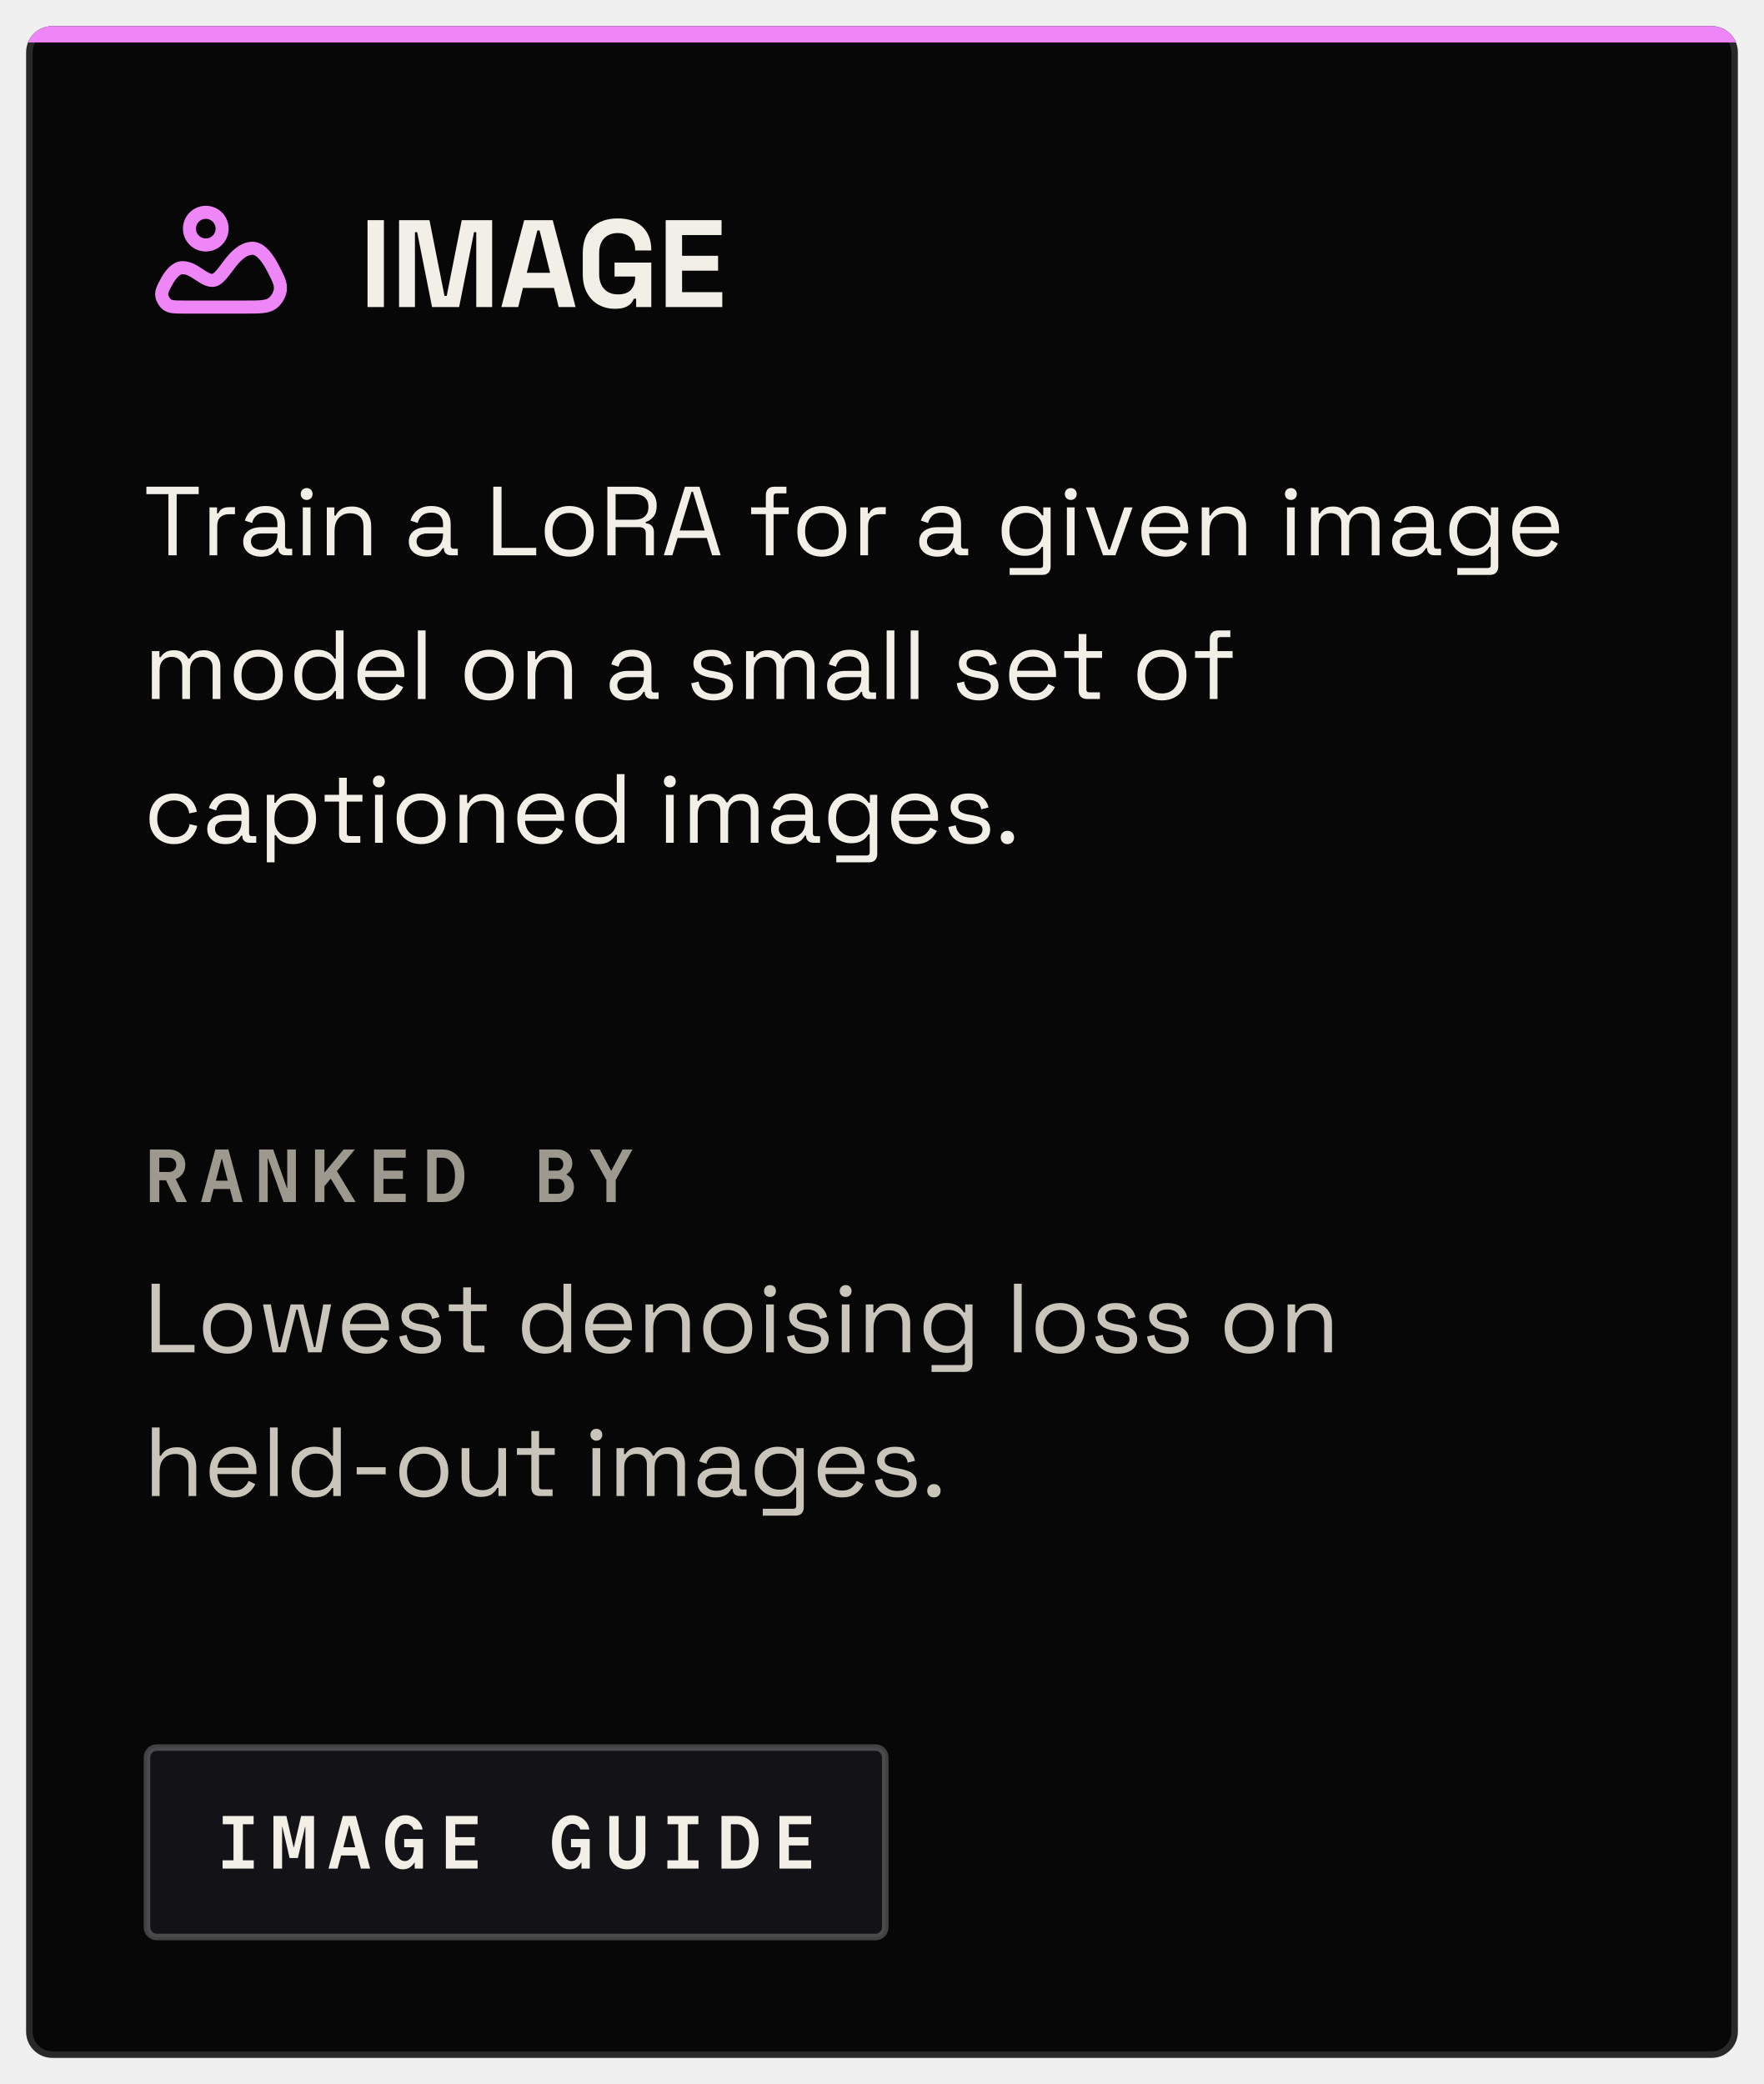
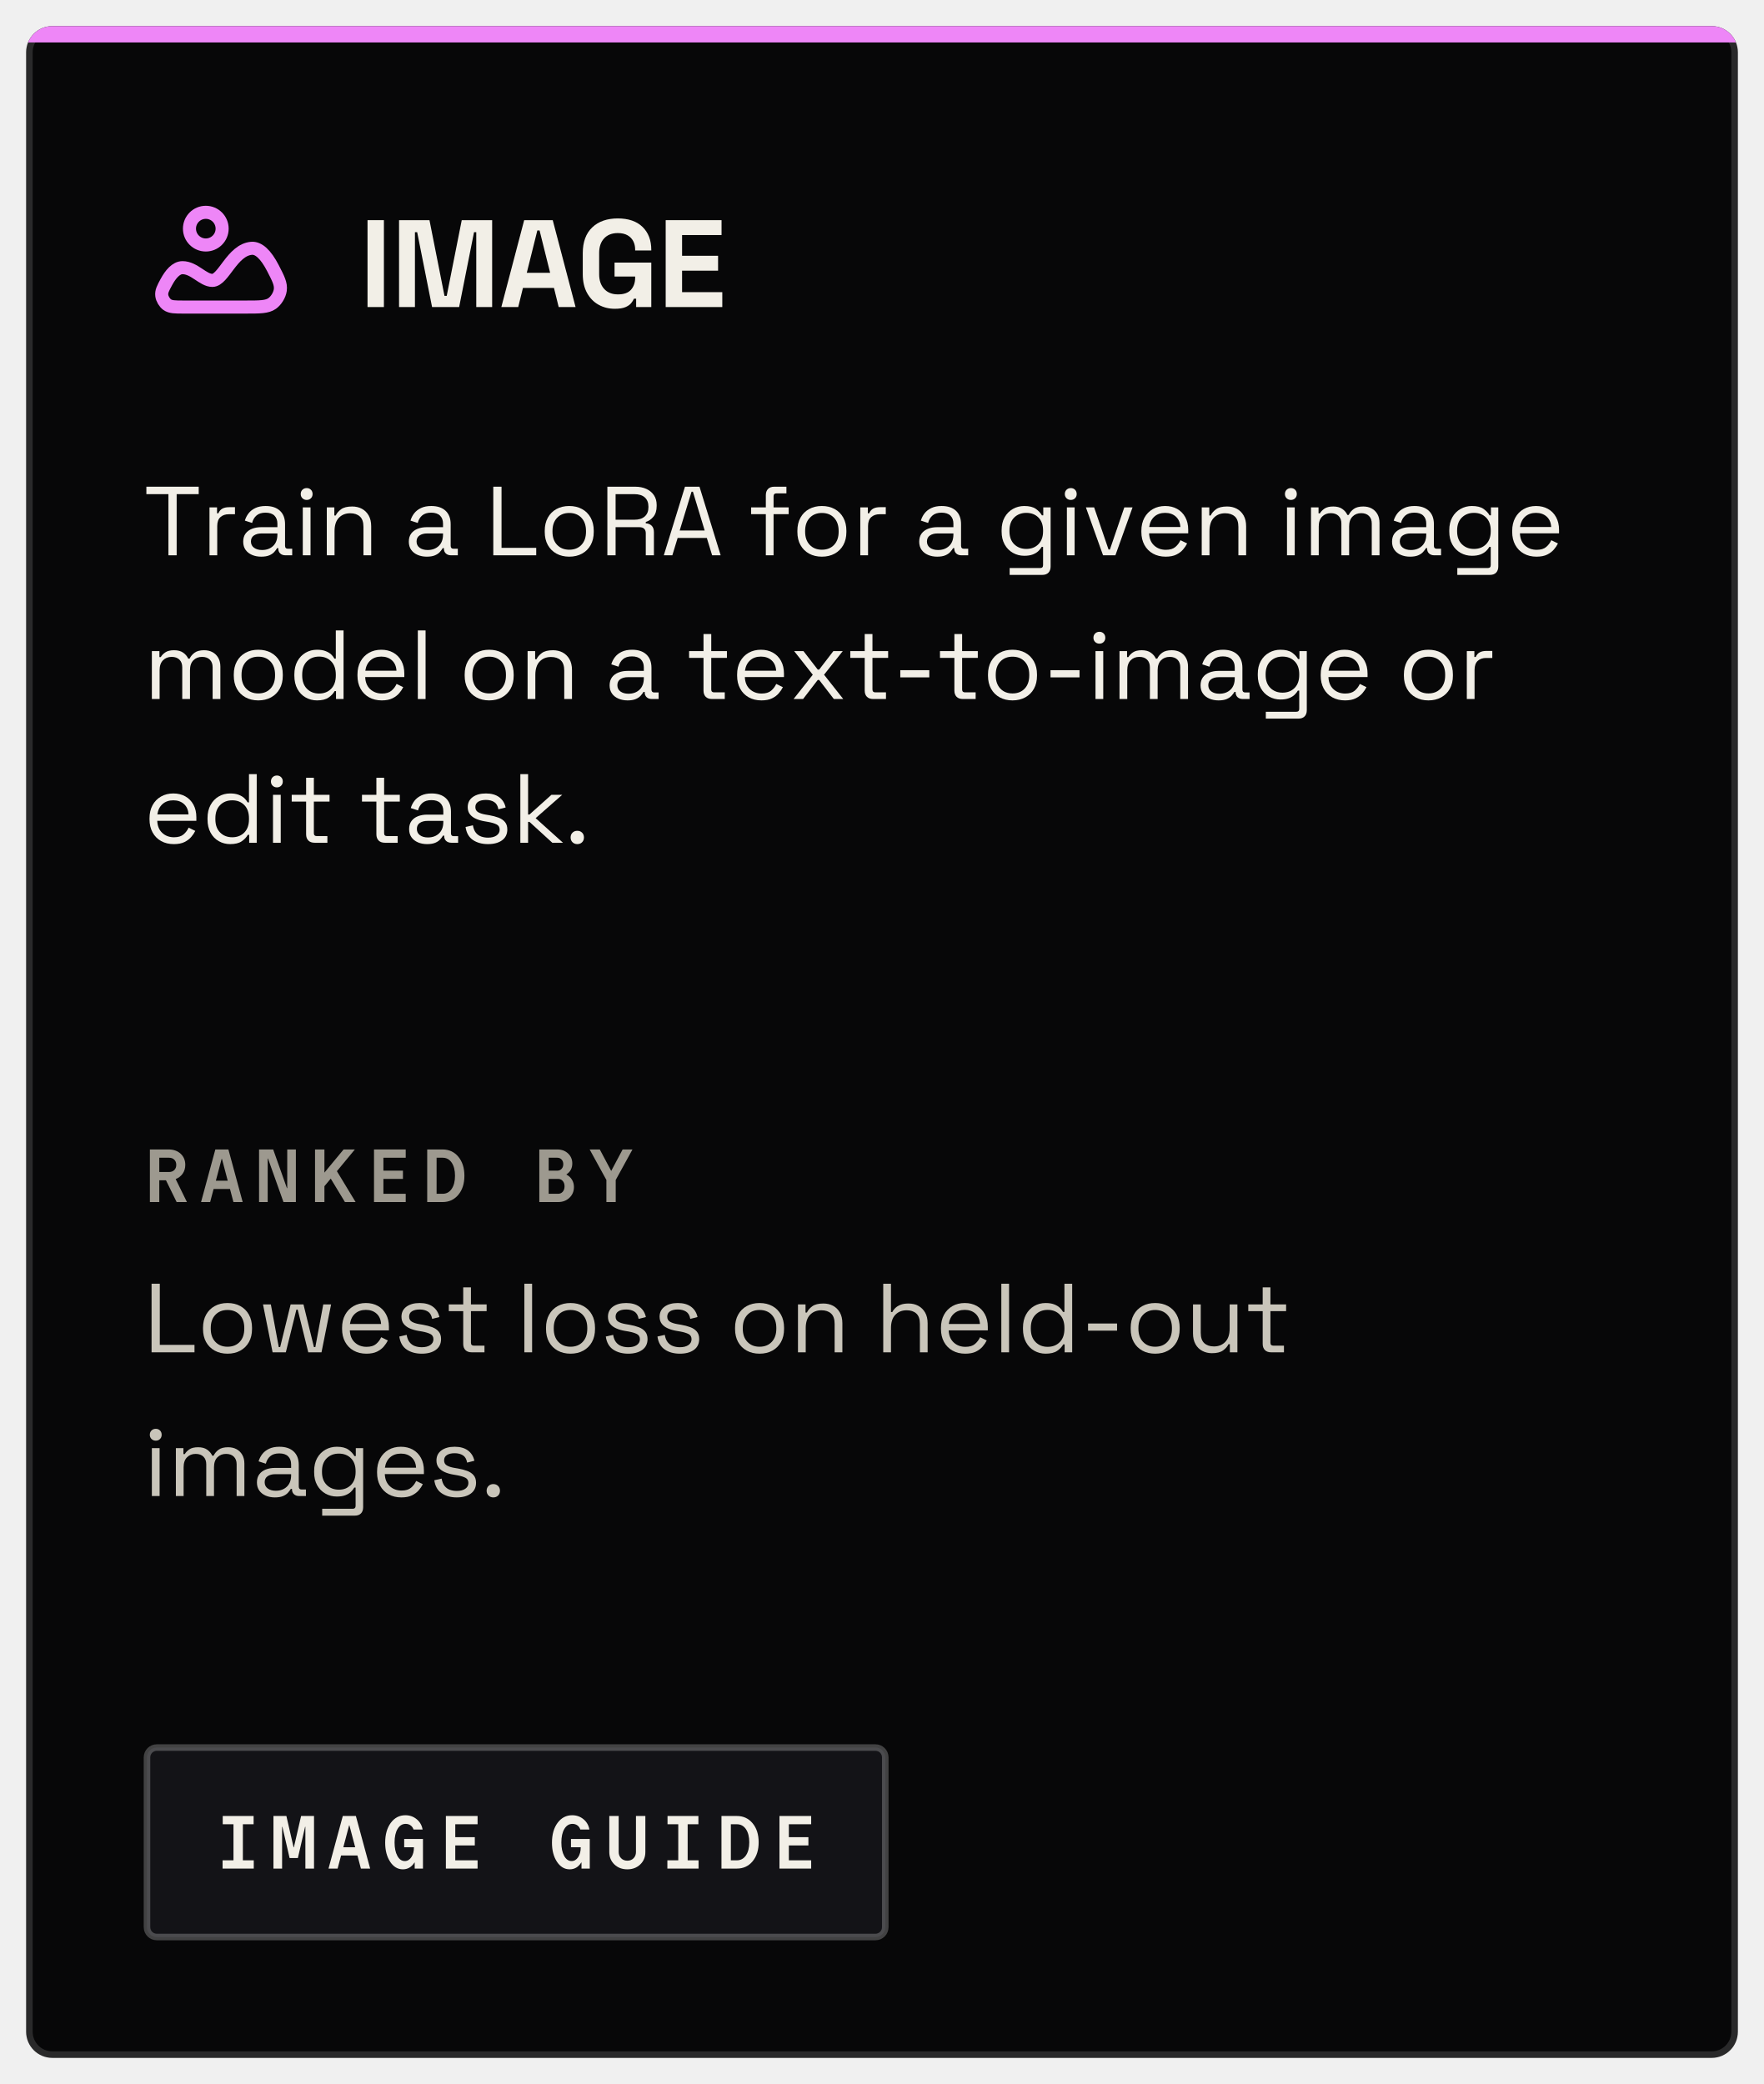
<svg xmlns="http://www.w3.org/2000/svg" width="540" height="638" viewBox="0 0 540 638" fill="none" role="img" aria-label="Image tournament">
  <defs>
    <path id="d749" d="M66 0V700H198V0Z" />
    <path id="d74d" d="M66 0V700H311L432 90H450L571 700H816V0H688V603H670L550 0H332L212 603H194V0Z" />
    <path id="d741" d="M18 0 202 700H432L616 0H480L442 154H192L154 0ZM223 276H411L326 617H308Z" />
    <path id="d747" d="M308 -14Q236 -14 177.5 18.5Q119 51 84.5 113.5Q50 176 50 266V434Q50 569 126 641.5Q202 714 332 714Q461 714 531.5 645.5Q602 577 602 460V456H472V464Q472 501 456.5 531Q441 561 410 578.5Q379 596 332 596Q262 596 222 553Q182 510 182 436V264Q182 191 222 146.5Q262 102 334 102Q406 102 439 140Q472 178 472 236V246H306V358H602V0H480V67H462Q455 50 439.5 31Q424 12 393 -1Q362 -14 308 -14Z" />
    <path id="d745" d="M66 0V700H516V580H198V413H488V293H198V120H522V0Z" />
    <path id="d454" d="M252 0V624H27V700H561V624H336V0Z" />
    <path id="d472" d="M83 0V489H160V429H174Q187 461 214 476Q241 491 285 491H343V419H280Q227 419 194.5 389.5Q162 360 162 298V0Z" />
    <path id="d461" d="M233 -14Q182 -14 140 4Q98 22 74 56Q50 90 50 139Q50 189 74 221.5Q98 254 140 270.5Q182 287 234 287H399V323Q399 375 368.5 405Q338 435 278 435Q219 435 186 406.5Q153 378 141 330L67 354Q79 395 105 428.5Q131 462 174.5 482.5Q218 503 279 503Q373 503 425 454.5Q477 406 477 318V97Q477 67 505 67H550V0H481Q448 0 428 18.5Q408 37 408 68V73H396Q385 54 366.5 33.5Q348 13 316 -0.5Q284 -14 233 -14ZM242 54Q312 54 355.5 95.5Q399 137 399 212V223H237Q190 223 159.5 202.5Q129 182 129 141Q129 100 160.5 77Q192 54 242 54Z" />
    <path id="d469" d="M83 0V489H162V0ZM123 565Q97 565 79.5 582Q62 599 62 625Q62 652 79.5 669Q97 686 123 686Q149 686 166 669Q183 652 183 625Q183 599 166 582Q149 565 123 565Z" />
    <path id="d46e" d="M83 0V489H160V406H174Q190 441 228.5 469.5Q267 498 342 498Q397 498 440.5 475Q484 452 510 407Q536 362 536 296V0H457V290Q457 363 420.5 396Q384 429 322 429Q251 429 206.5 383Q162 337 162 246V0Z" />
    <path id="d44c" d="M80 0V700H164V76H518V0Z" />
    <path id="d46f" d="M309 -14Q235 -14 178.5 17Q122 48 90.5 104.5Q59 161 59 238V251Q59 327 90.5 384Q122 441 178.5 472Q235 503 309 503Q383 503 439.5 472Q496 441 527.5 384Q559 327 559 251V238Q559 161 527.5 104.5Q496 48 439.5 17Q383 -14 309 -14ZM309 57Q387 57 433.5 106.5Q480 156 480 240V249Q480 333 433.5 382.5Q387 432 309 432Q232 432 185 382.5Q138 333 138 249V240Q138 156 185 106.5Q232 57 309 57Z" />
    <path id="d452" d="M80 0V700H363Q428 700 477.5 677.5Q527 655 555 613.5Q583 572 583 514V503Q583 434 550 394Q517 354 472 340V326Q508 325 531.5 302.5Q555 280 555 235V0H472V225Q472 255 455.5 271Q439 287 406 287H164V0ZM164 363H355Q424 363 461.5 396.5Q499 430 499 490V497Q499 557 462 590.5Q425 624 355 624H164Z" />
    <path id="d441" d="M25 0 241 700H389L605 0H518L464 177H166L112 0ZM187 253H442L322 649H308Z" />
    <path id="d466" d="M179 0V420H29V489H179V614Q179 654 201.5 677Q224 700 266 700H389V632H288Q258 632 258 602V489H412V420H258V0Z" />
    <path id="d467" d="M59 242V256Q59 333 90 388Q121 443 174 473Q227 503 290 503Q367 503 408.5 473.5Q450 444 470 408H484V489H559V-114Q559 -154 537 -177Q515 -200 473 -200H141V-130H452Q482 -130 482 -100V86H468Q456 64 434 43Q412 22 377 8.5Q342 -5 290 -5Q227 -5 174 25Q121 55 90 110.5Q59 166 59 242ZM311 65Q387 65 434.5 113Q482 161 482 245V253Q482 338 434.5 385.5Q387 433 311 433Q236 433 187.5 385.5Q139 338 139 253V245Q139 161 187.5 113Q236 65 311 65Z" />
    <path id="d476" d="M207 0 32 489H116L263 59H277L424 489H508L333 0Z" />
    <path id="d465" d="M307 -14Q233 -14 177 17.5Q121 49 90 106Q59 163 59 238V250Q59 326 90 383Q121 440 176 471.5Q231 503 302 503Q371 503 424 473.5Q477 444 507 389Q537 334 537 260V224H138Q141 145 189 100.5Q237 56 309 56Q372 56 406 85Q440 114 458 154L526 121Q511 90 484.5 59Q458 28 415.5 7Q373 -14 307 -14ZM139 289H457Q453 357 410.5 395Q368 433 302 433Q235 433 192 395Q149 357 139 289Z" />
    <path id="d46d" d="M83 0V489H160V428H174Q188 454 220 476Q252 498 310 498Q367 498 402.5 473Q438 448 454 412H468Q485 448 519.5 473Q554 498 616 498Q665 498 702 478Q739 458 760.5 420.5Q782 383 782 331V0H703V324Q703 373 674.5 401.5Q646 430 595 430Q541 430 506.5 395Q472 360 472 294V0H393V324Q393 373 364.5 401.5Q336 430 285 430Q231 430 196.5 395Q162 360 162 294V0Z" />
    <path id="d464" d="M290 -14Q227 -14 174 16Q121 46 90 103Q59 160 59 238V251Q59 329 90 385.5Q121 442 173.5 472.5Q226 503 290 503Q341 503 376.5 489.5Q412 476 434 455.5Q456 435 468 412H482V700H561V0H484V81H470Q450 44 408 15Q366 -14 290 -14ZM311 56Q387 56 434.5 104.5Q482 153 482 240V249Q482 336 434.5 384.5Q387 433 311 433Q236 433 187.5 384.5Q139 336 139 249V240Q139 153 187.5 104.5Q236 56 311 56Z" />
    <path id="d46c" d="M83 0V700H162V0Z" />
+     <path id="d474" d="M263 0Q221 0 198.5 23Q176 46 176 86V420H29V489H176V663H255V489H415V420H255V98Q255 68 284 68H393V0Z" />
+     <path id="d478" d="M43 0 239 248 49 489H144L290 300H304L449 489H545L354 248L550 0H454L304 195H290L140 0Z" />
+     <path id="d42d" d="M79 221V294H375V221Z" />
    <path id="d473" d="M280 -14Q189 -14 126.5 28Q64 70 51 161L126 178Q134 130 156 102.5Q178 75 210.5 63.5Q243 52 280 52Q335 52 367 74Q399 96 399 133Q399 171 368.5 186.5Q338 202 285 212L244 219Q197 227 158 244Q119 261 96 290Q73 319 73 363Q73 429 124 466Q175 503 259 503Q342 503 393.5 465.5Q445 428 460 360L386 341Q377 394 343 415.5Q309 437 259 437Q209 437 180 418.5Q151 400 151 364Q151 329 178.5 312.5Q206 296 252 288L293 281Q345 272 386.5 256.5Q428 241 452.5 212Q477 183 477 136Q477 64 423.5 25Q370 -14 280 -14Z" />
-     <path id="d474" d="M263 0Q221 0 198.5 23Q176 46 176 86V420H29V489H176V663H255V489H415V420H255V98Q255 68 284 68H393V0Z" />
-     <path id="d463" d="M308 -14Q237 -14 180.5 16.5Q124 47 91.5 104Q59 161 59 239V250Q59 329 91.5 385.5Q124 442 180.5 472.5Q237 503 308 503Q378 503 427.5 477Q477 451 505.5 408Q534 365 542 316L465 300Q460 336 441.5 366Q423 396 390 414Q357 432 309 432Q260 432 221.5 410Q183 388 160.5 347Q138 306 138 249V240Q138 183 160.5 142Q183 101 221.5 79Q260 57 309 57Q382 57 420.5 95Q459 133 468 189L546 172Q535 124 506 81Q477 38 427.5 12Q378 -14 308 -14Z" />
-     <path id="d470" d="M83 -200V489H160V408H174Q193 445 235.5 474Q278 503 354 503Q417 503 469.5 472.5Q522 442 553.5 386Q585 330 585 251V238Q585 160 554 103Q523 46 470.5 16Q418 -14 354 -14Q303 -14 267.5 -0.5Q232 13 210 34Q188 55 176 77H162V-200ZM333 56Q409 56 456.5 104.5Q504 153 504 240V249Q504 336 456.5 384.5Q409 433 333 433Q258 433 209.5 384.5Q161 336 161 249V240Q161 153 209.5 104.5Q258 56 333 56Z" />
+     <path id="d46b" d="M83 0V700H162V288H176L400 489H510L239 251L518 0H409L176 213H162V0Z" />
    <path id="d42e" d="M126 -14Q97 -14 77.5 5Q58 24 58 54Q58 84 77.5 103Q97 122 126 122Q156 122 175 103Q194 84 194 54Q194 24 175 5Q156 -14 126 -14Z" />
    <path id="m752" d="M207 400H337Q380 400 406.5 426Q433 452 433 495Q433 538 406.5 564Q380 590 337 590H207ZM82 0V700H332Q430 700 491.5 643Q553 586 553 495Q553 428 518.5 378.5Q484 329 425 306L575 0H438L296 290H207V0Z" />
    <path id="m741" d="M144 0H23L213 700H387L577 0H454L408 174H190ZM220 284H378L301 575H297Z" />
    <path id="m74e" d="M430 185V700H545V0H380L174 579H170V0H55V700H243L426 185Z" />
    <path id="m74b" d="M185 700V392L440 700H590L351 411L600 0H458L269 312L185 211V0H60V700Z" />
    <path id="m745" d="M105 0V700H527V590H230V418H490V308H230V110H527V0Z" />
    <path id="m744" d="M73 0V700H278Q407 700 487.5 603Q568 506 568 350Q568 194 487.5 97Q407 0 278 0ZM198 110H278Q354 110 398.5 175Q443 240 443 350Q443 460 398.5 525Q354 590 278 590H198Z" />
    <path id="m742" d="M85 0V700H325Q411 700 467.5 647Q524 594 524 514Q524 419 447 369V365Q493 341 519.5 298Q546 255 546 200Q546 114 486 57Q426 0 335 0ZM210 418H325Q359 418 381.5 442Q404 466 404 504Q404 542 381.5 566Q359 590 325 590H210ZM210 110H335Q373 110 397 137.5Q421 165 421 209Q421 253 397 280.5Q373 308 335 308H210Z" />
    <path id="m759" d="M238 0V294L15 700H150L302 414L454 700H585L362 294V0Z" />
    <path id="d477" d="M151 0 53 489H133L214 53H228L335 489H466L573 53H587L668 489H748L650 0H515L407 436H394L286 0Z" />
    <path id="d468" d="M83 0V700H162V411H176Q186 433 206.5 452.5Q227 472 259.5 485Q292 498 342 498Q397 498 440.5 474.5Q484 451 510 406.5Q536 362 536 296V0H457V290Q457 363 420.5 396Q384 429 322 429Q251 429 206.5 383Q162 337 162 246V0Z" />
-     <path id="d42d" d="M79 221V294H375V221Z" />
    <path id="d475" d="M270 -9Q217 -9 172.5 14Q128 37 102.5 82.5Q77 128 77 193V489H156V199Q156 126 192.5 93Q229 60 291 60Q361 60 406 106Q451 152 451 243V489H530V0H453V83H439Q423 48 384 19.5Q345 -9 270 -9Z" />
    <path id="m749" d="M93 0V110H238V590H95V700H506V590H363V110H508V0Z" />
    <path id="m74d" d="M145 556V0H30V700H202L298 283H302L398 700H570V0H455V556H451L355 140H245L149 556Z" />
    <path id="m747" d="M290 284V394H540V0H430V80H426Q370 -10 272 -10Q170 -10 103.5 90.5Q37 191 37 345Q37 508 112 609Q187 710 306 710Q393 710 457 656.5Q521 603 535 520H414Q404 554 376 574.5Q348 595 310 595Q242 595 202 528Q162 461 162 348Q162 237 199.5 168.5Q237 100 298 100Q351 100 385.5 151.5Q420 203 420 284Z" />
    <path id="m755" d="M540 700V220Q540 120 472 55Q404 -10 300 -10Q196 -10 128 55Q60 120 60 220V700H185V220Q185 170 217.5 137.5Q250 105 300 105Q351 105 383 137.5Q415 170 415 220V700Z" />
  </defs>
  <g transform="translate(8 8)">
    <clipPath id="c">
      <rect width="524" height="622" rx="8" />
    </clipPath>
    <rect width="524" height="622" rx="8" fill="#070708" />
    <rect x="1" y="1" width="522" height="620" rx="7" stroke="#ffffff" stroke-opacity="0.14" stroke-width="2" />
    <rect width="524" height="5" fill="#ee86f7" clip-path="url(#c)" />
    <g transform="translate(36 48) scale(2)" stroke="#ee86f7" stroke-width="2" stroke-linecap="round" stroke-linejoin="round">
      <path d="M12 7C12 8.381 10.881 9.5 9.5 9.5C8.119 9.5 7 8.381 7 7C7 5.619 8.119 4.5 9.5 4.5C10.881 4.5 12 5.619 12 7Z" />
      <path d="M5.938 12.972C4.95 12.972 4.111 13.981 3.465 15.172C2.945 16.132 2.685 16.612 2.764 17.248C2.824 17.734 3.187 18.344 3.586 18.629C4.108 19.001 4.774 19.001 6.108 19.001H15.622C17.794 19.001 18.88 19.001 19.658 18.453C20.27 18.021 20.798 17.154 20.9 16.411C21.03 15.469 20.611 14.658 19.772 13.035C18.672 10.908 17.565 9.921 16.5 10.009C13.523 10.256 12.216 14.92 10.5 14.92C9.073 14.92 7.741 12.972 5.938 12.972Z" />
    </g>
    <g fill="#f2efe7" transform="translate(102 86) scale(0.038 -0.038)">
      <use href="#d749" x="0" />
      <use href="#d74d" x="254" />
      <use href="#d741" x="1126" />
      <use href="#d747" x="1750" />
      <use href="#d745" x="2402" />
    </g>
    <g fill="#f2efe7" transform="translate(36 162) scale(0.03 -0.03)">
      <use href="#d454" x="0" />
      <use href="#d472" x="588" />
      <use href="#d461" x="965" />
      <use href="#d469" x="1540" />
      <use href="#d46e" x="1785" />
      <use href="#d461" x="2655" />
      <use href="#d44c" x="3487" />
      <use href="#d46f" x="4033" />
      <use href="#d452" x="4651" />
      <use href="#d441" x="5282" />
      <use href="#d466" x="6169" />
      <use href="#d46f" x="6611" />
      <use href="#d472" x="7229" />
      <use href="#d461" x="7863" />
      <use href="#d467" x="8695" />
      <use href="#d469" x="9337" />
      <use href="#d476" x="9582" />
      <use href="#d465" x="10121" />
      <use href="#d46e" x="10713" />
      <use href="#d469" x="11583" />
      <use href="#d46d" x="11828" />
      <use href="#d461" x="12688" />
      <use href="#d467" x="13263" />
      <use href="#d465" x="13905" />
    </g>
    <g fill="#f2efe7" transform="translate(36 206) scale(0.03 -0.03)">
      <use href="#d46d" x="0" />
      <use href="#d46f" x="860" />
      <use href="#d464" x="1478" />
      <use href="#d465" x="2122" />
      <use href="#d46c" x="2714" />
      <use href="#d46f" x="3216" />
      <use href="#d46e" x="3834" />
      <use href="#d461" x="4704" />
-       <use href="#d473" x="5536" />
-       <use href="#d46d" x="6063" />
-       <use href="#d461" x="6923" />
-       <use href="#d46c" x="7498" />
-       <use href="#d46c" x="7743" />
-       <use href="#d473" x="8245" />
-       <use href="#d465" x="8772" />
-       <use href="#d474" x="9364" />
-       <use href="#d46f" x="10081" />
-       <use href="#d466" x="10699" />
+       <use href="#d474" x="5536" />
+       <use href="#d465" x="5996" />
+       <use href="#d478" x="6588" />
+       <use href="#d474" x="7181" />
+       <use href="#d42d" x="7641" />
+       <use href="#d474" x="8096" />
+       <use href="#d46f" x="8556" />
+       <use href="#d42d" x="9174" />
+       <use href="#d469" x="9629" />
+       <use href="#d46d" x="9874" />
+       <use href="#d461" x="10734" />
+       <use href="#d467" x="11309" />
+       <use href="#d465" x="11951" />
+       <use href="#d46f" x="12800" />
+       <use href="#d472" x="13418" />
    </g>
    <g fill="#f2efe7" transform="translate(36 250) scale(0.03 -0.03)">
-       <use href="#d463" x="0" />
-       <use href="#d461" x="598" />
-       <use href="#d470" x="1173" />
-       <use href="#d474" x="1817" />
-       <use href="#d469" x="2277" />
-       <use href="#d46f" x="2522" />
-       <use href="#d46e" x="3140" />
-       <use href="#d465" x="3753" />
-       <use href="#d464" x="4345" />
-       <use href="#d469" x="5246" />
-       <use href="#d46d" x="5491" />
-       <use href="#d461" x="6351" />
-       <use href="#d467" x="6926" />
-       <use href="#d465" x="7568" />
-       <use href="#d473" x="8160" />
-       <use href="#d42e" x="8687" />
+       <use href="#d465" x="0" />
+       <use href="#d464" x="592" />
+       <use href="#d469" x="1236" />
+       <use href="#d474" x="1481" />
+       <use href="#d474" x="2198" />
+       <use href="#d461" x="2658" />
+       <use href="#d473" x="3233" />
+       <use href="#d46b" x="3760" />
+       <use href="#d42e" x="4298" />
    </g>
    <g fill="#9d998f" transform="translate(36 360) scale(0.023 -0.023)">
      <use href="#m752" x="0" />
      <use href="#m741" x="740" />
      <use href="#m74e" x="1480" />
      <use href="#m74b" x="2220" />
      <use href="#m745" x="2960" />
      <use href="#m744" x="3700" />
      <use href="#m742" x="5180" />
      <use href="#m759" x="5920" />
    </g>
    <g fill="#c9c5ba" transform="translate(36 406) scale(0.03 -0.03)">
      <use href="#d44c" x="0" />
      <use href="#d46f" x="546" />
      <use href="#d477" x="1164" />
      <use href="#d465" x="1965" />
      <use href="#d473" x="2557" />
      <use href="#d474" x="3084" />
-       <use href="#d464" x="3801" />
-       <use href="#d465" x="4445" />
-       <use href="#d46e" x="5037" />
-       <use href="#d46f" x="5650" />
-       <use href="#d469" x="6268" />
-       <use href="#d473" x="6513" />
-       <use href="#d469" x="7040" />
-       <use href="#d46e" x="7285" />
-       <use href="#d467" x="7898" />
-       <use href="#d46c" x="8797" />
-       <use href="#d46f" x="9042" />
-       <use href="#d473" x="9660" />
-       <use href="#d473" x="10187" />
-       <use href="#d46f" x="10971" />
-       <use href="#d46e" x="11589" />
+       <use href="#d46c" x="3801" />
+       <use href="#d46f" x="4046" />
+       <use href="#d473" x="4664" />
+       <use href="#d473" x="5191" />
+       <use href="#d46f" x="5975" />
+       <use href="#d46e" x="6593" />
+       <use href="#d468" x="7463" />
+       <use href="#d465" x="8076" />
+       <use href="#d46c" x="8668" />
+       <use href="#d464" x="8913" />
+       <use href="#d42d" x="9557" />
+       <use href="#d46f" x="10012" />
+       <use href="#d475" x="10630" />
+       <use href="#d474" x="11242" />
    </g>
    <g fill="#c9c5ba" transform="translate(36 450) scale(0.03 -0.03)">
-       <use href="#d468" x="0" />
-       <use href="#d465" x="613" />
-       <use href="#d46c" x="1205" />
-       <use href="#d464" x="1450" />
-       <use href="#d42d" x="2094" />
-       <use href="#d46f" x="2549" />
-       <use href="#d475" x="3167" />
-       <use href="#d474" x="3779" />
-       <use href="#d469" x="4496" />
-       <use href="#d46d" x="4741" />
-       <use href="#d461" x="5601" />
-       <use href="#d467" x="6176" />
-       <use href="#d465" x="6818" />
-       <use href="#d473" x="7410" />
-       <use href="#d42e" x="7937" />
+       <use href="#d469" x="0" />
+       <use href="#d46d" x="245" />
+       <use href="#d461" x="1105" />
+       <use href="#d467" x="1680" />
+       <use href="#d465" x="2322" />
+       <use href="#d473" x="2914" />
+       <use href="#d42e" x="3441" />
    </g>
    <rect x="37" y="527" width="226" height="58" rx="3" fill="#131317" stroke="#ffffff" stroke-opacity="0.24" stroke-width="2" />
    <g fill="#f2efe7" transform="translate(58 564.05) scale(0.023 -0.023)">
      <use href="#m749" x="0" />
      <use href="#m74d" x="740" />
      <use href="#m741" x="1480" />
      <use href="#m747" x="2220" />
      <use href="#m745" x="2960" />
      <use href="#m747" x="4440" />
      <use href="#m755" x="5180" />
      <use href="#m749" x="5920" />
      <use href="#m744" x="6660" />
      <use href="#m745" x="7400" />
    </g>
  </g>
</svg>
